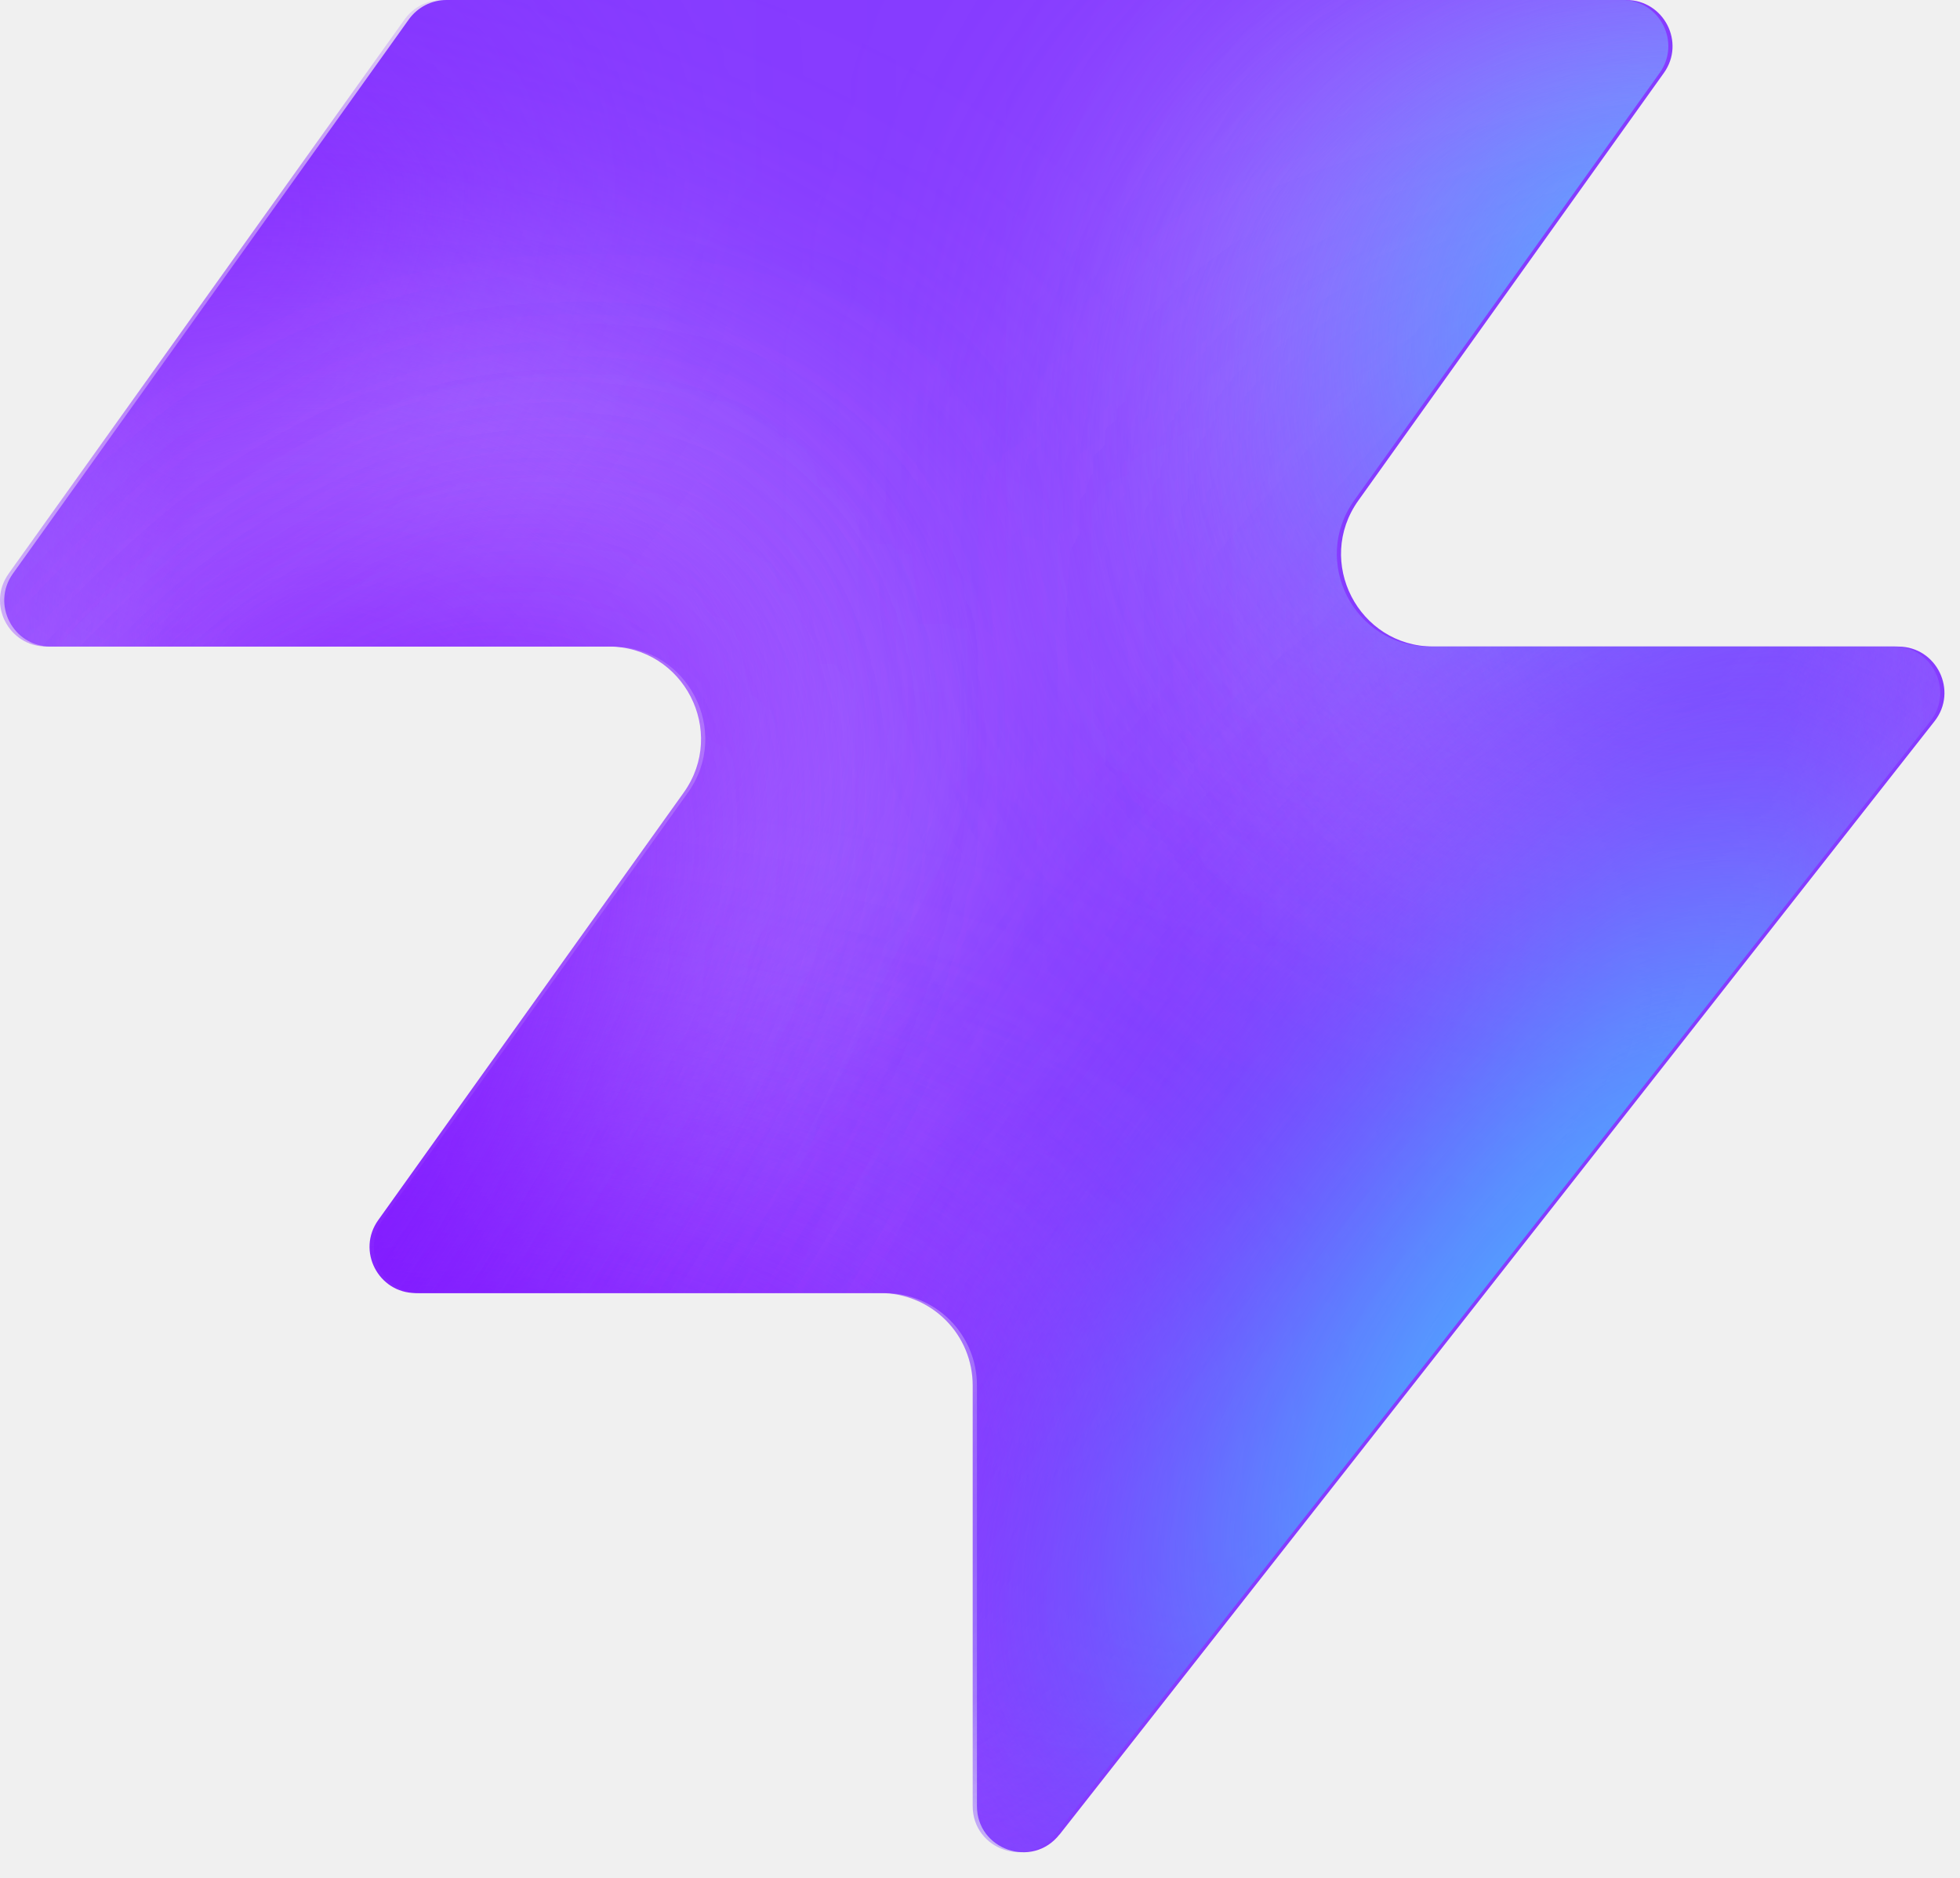
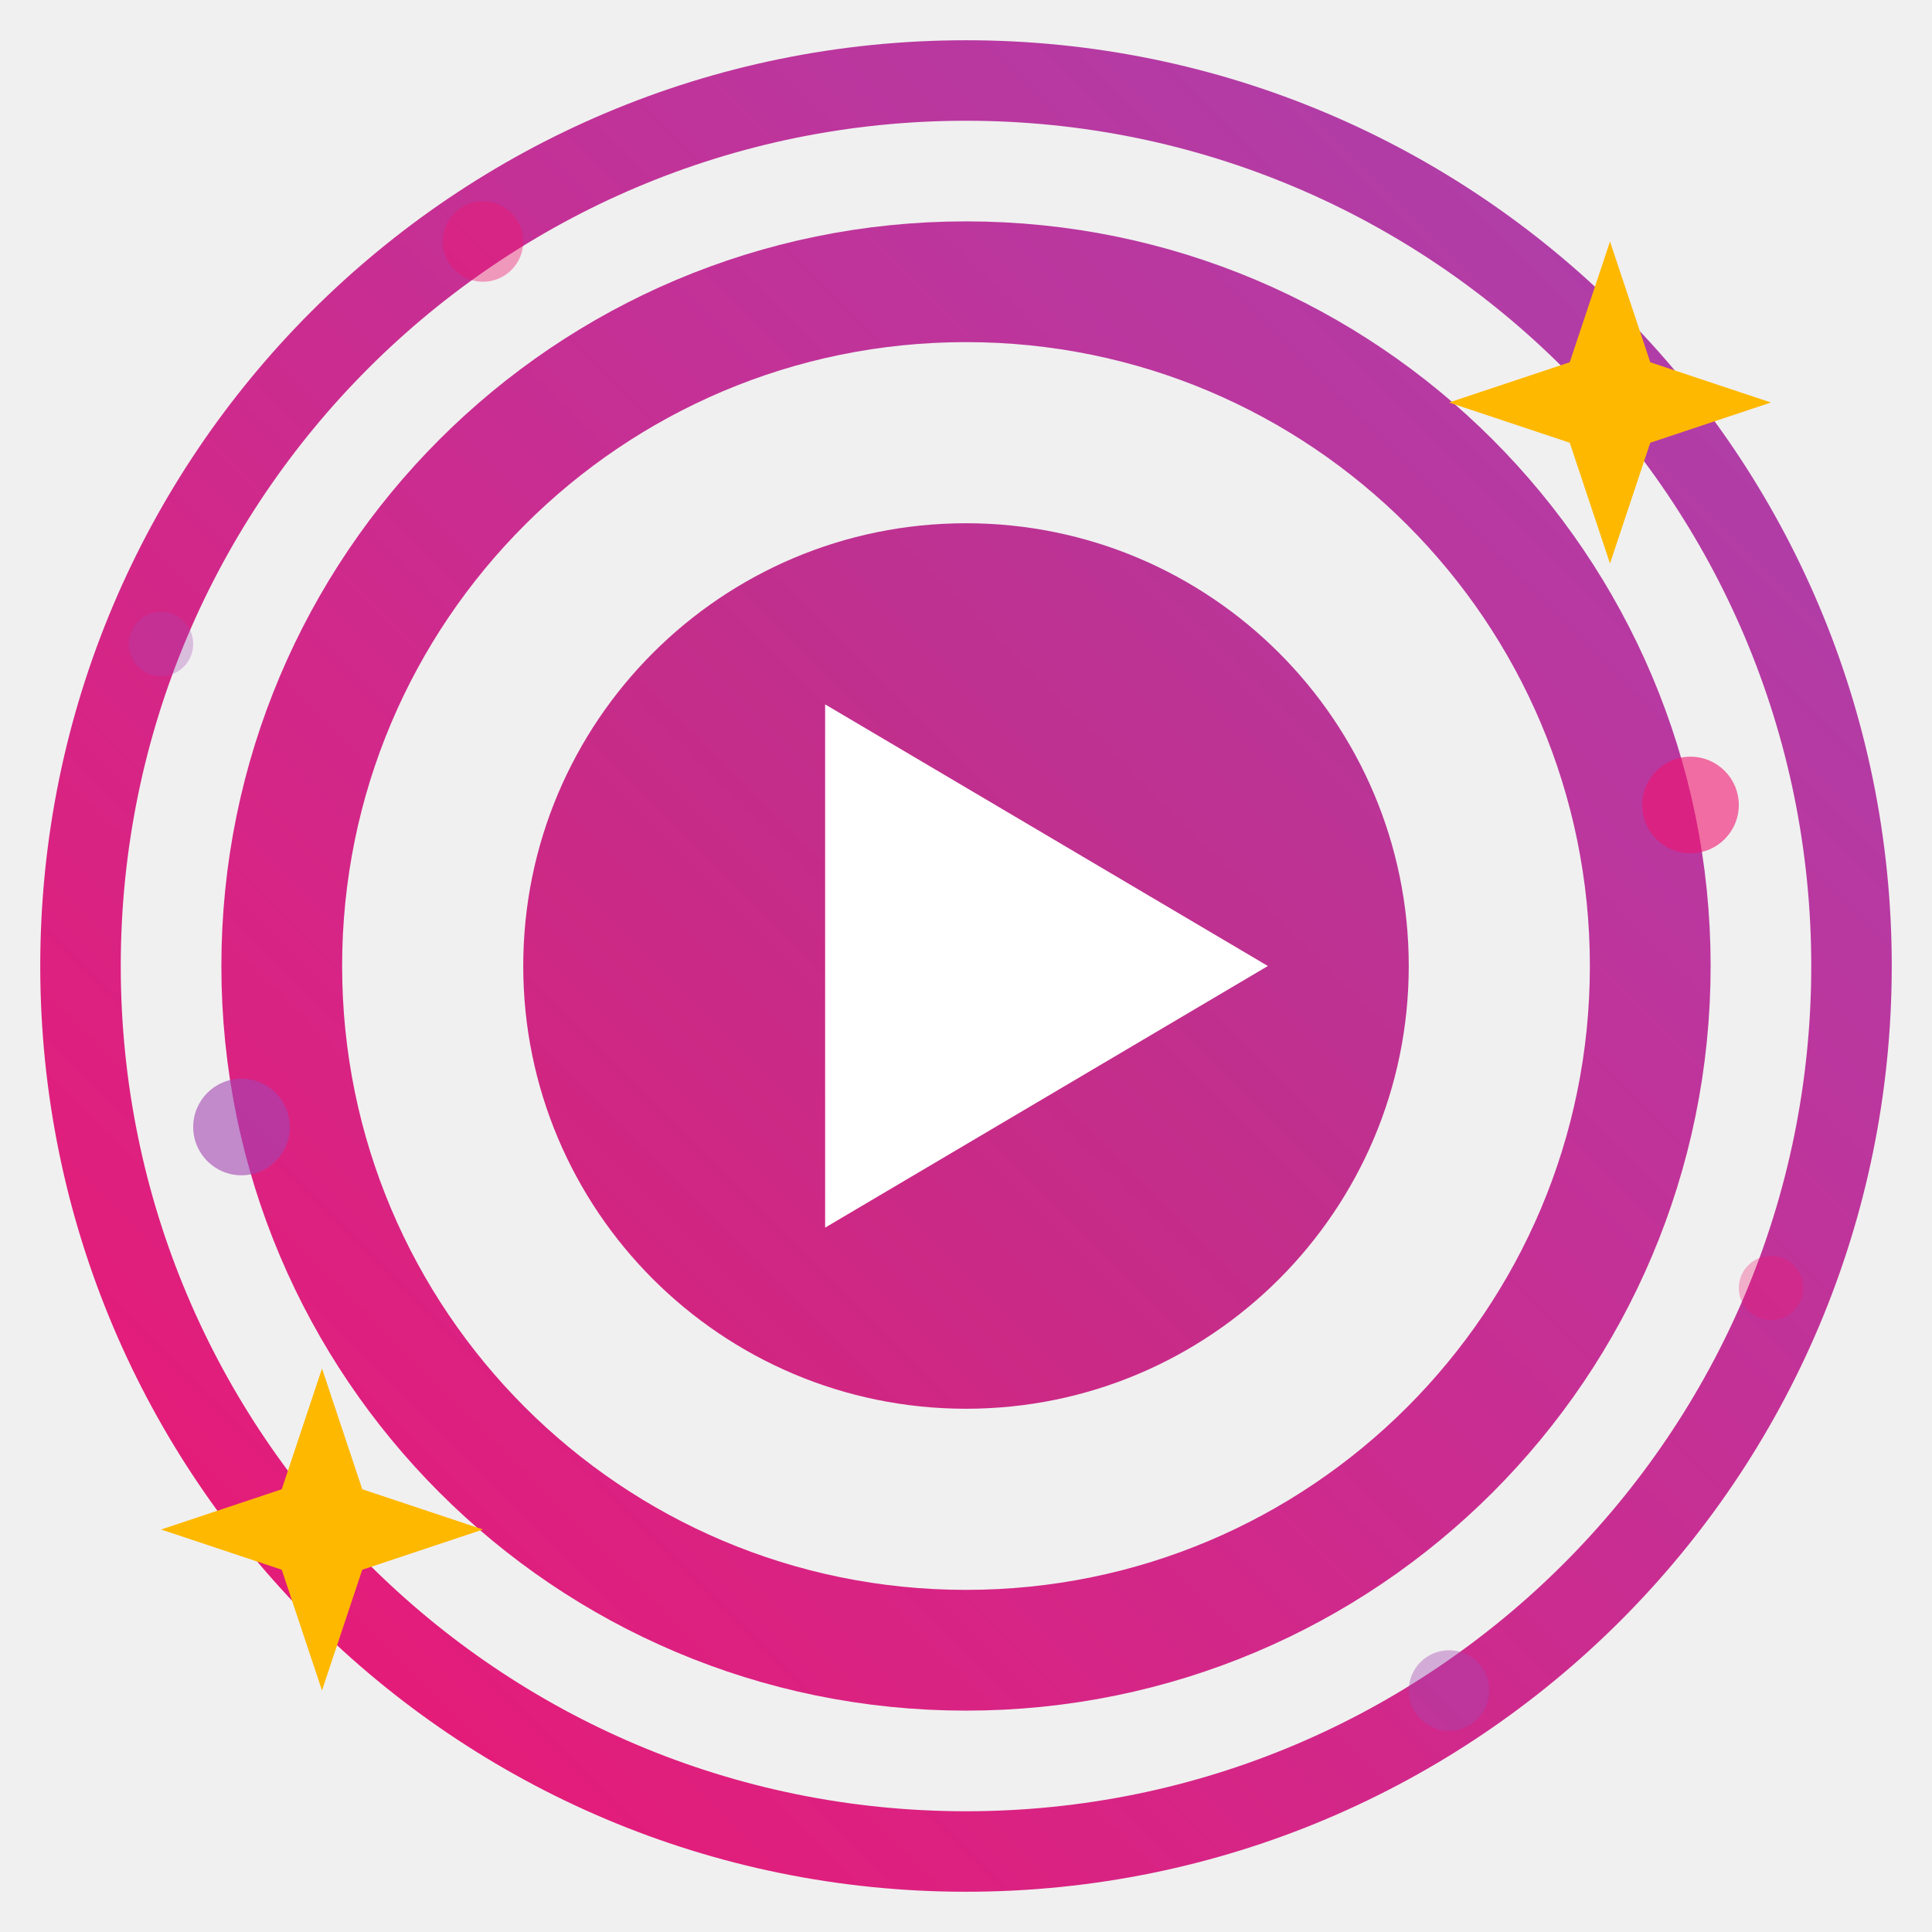
- <svg xmlns="http://www.w3.org/2000/svg" width="48" height="46" fill="none" viewBox="0 0 48 46">
-   <path fill="#863bff" d="M25.946 44.938c-.664.845-2.021.375-2.021-.698V33.937a2.26 2.26 0 0 0-2.262-2.262H10.287c-.92 0-1.456-1.04-.92-1.788l7.48-10.471c1.07-1.497 0-3.578-1.842-3.578H1.237c-.92 0-1.456-1.04-.92-1.788L10.013.474c.214-.297.556-.474.92-.474h28.894c.92 0 1.456 1.04.92 1.788l-7.48 10.471c-1.07 1.498 0 3.579 1.842 3.579h11.377c.943 0 1.473 1.088.89 1.83L25.947 44.94z" style="fill:#863bff;fill:color(display-p3 .525 .23 1);fill-opacity:1" />
-   <mask id="a" width="48" height="46" x="0" y="0" maskUnits="userSpaceOnUse" style="mask-type:alpha">
-     <path fill="#000" d="M25.842 44.938c-.664.844-2.021.375-2.021-.698V33.937a2.26 2.26 0 0 0-2.262-2.262H10.183c-.92 0-1.456-1.04-.92-1.788l7.48-10.471c1.07-1.498 0-3.579-1.842-3.579H1.133c-.92 0-1.456-1.04-.92-1.787L9.91.473c.214-.297.556-.474.92-.474h28.894c.92 0 1.456 1.04.92 1.788l-7.48 10.471c-1.07 1.498 0 3.578 1.842 3.578h11.377c.943 0 1.473 1.088.89 1.832L25.843 44.94z" style="fill:#000;fill-opacity:1" />
-   </mask>
-   <g mask="url(#a)">
-     <g filter="url(#b)">
-       <ellipse cx="5.508" cy="14.704" fill="#ede6ff" rx="5.508" ry="14.704" style="fill:#ede6ff;fill:color(display-p3 .927 .903 1);fill-opacity:1" transform="matrix(.00324 1 1 -.00324 -4.47 31.516)" />
-     </g>
-     <g filter="url(#c)">
-       <ellipse cx="10.399" cy="29.851" fill="#ede6ff" rx="10.399" ry="29.851" style="fill:#ede6ff;fill:color(display-p3 .927 .903 1);fill-opacity:1" transform="matrix(.00324 1 1 -.00324 -39.328 7.883)" />
-     </g>
-     <g filter="url(#d)">
-       <ellipse cx="5.508" cy="30.487" fill="#7e14ff" rx="5.508" ry="30.487" style="fill:#7e14ff;fill:color(display-p3 .492 .077 1);fill-opacity:1" transform="rotate(89.814 -25.913 -14.639)scale(1 -1)" />
-     </g>
-     <g filter="url(#e)">
-       <ellipse cx="5.508" cy="30.599" fill="#7e14ff" rx="5.508" ry="30.599" style="fill:#7e14ff;fill:color(display-p3 .492 .077 1);fill-opacity:1" transform="rotate(89.814 -32.644 -3.334)scale(1 -1)" />
-     </g>
-     <g filter="url(#f)">
-       <ellipse cx="5.508" cy="30.599" fill="#7e14ff" rx="5.508" ry="30.599" style="fill:#7e14ff;fill:color(display-p3 .492 .077 1);fill-opacity:1" transform="matrix(.00324 1 1 -.00324 -34.34 30.47)" />
-     </g>
-     <g filter="url(#g)">
-       <ellipse cx="14.072" cy="22.078" fill="#ede6ff" rx="14.072" ry="22.078" style="fill:#ede6ff;fill:color(display-p3 .927 .903 1);fill-opacity:1" transform="rotate(93.35 24.506 48.493)scale(-1 1)" />
-     </g>
-     <g filter="url(#h)">
-       <ellipse cx="3.47" cy="21.501" fill="#7e14ff" rx="3.47" ry="21.501" style="fill:#7e14ff;fill:color(display-p3 .492 .077 1);fill-opacity:1" transform="rotate(89.009 28.708 47.59)scale(-1 1)" />
-     </g>
-     <g filter="url(#i)">
-       <ellipse cx="3.47" cy="21.501" fill="#7e14ff" rx="3.47" ry="21.501" style="fill:#7e14ff;fill:color(display-p3 .492 .077 1);fill-opacity:1" transform="rotate(89.009 28.708 47.59)scale(-1 1)" />
-     </g>
-     <g filter="url(#j)">
-       <ellipse cx=".387" cy="8.972" fill="#7e14ff" rx="4.407" ry="29.108" style="fill:#7e14ff;fill:color(display-p3 .492 .077 1);fill-opacity:1" transform="rotate(39.51 .387 8.972)" />
-     </g>
-     <g filter="url(#k)">
-       <ellipse cx="47.523" cy="-6.092" fill="#7e14ff" rx="4.407" ry="29.108" style="fill:#7e14ff;fill:color(display-p3 .492 .077 1);fill-opacity:1" transform="rotate(37.892 47.523 -6.092)" />
-     </g>
-     <g filter="url(#l)">
-       <ellipse cx="41.412" cy="6.333" fill="#47bfff" rx="5.971" ry="9.665" style="fill:#47bfff;fill:color(display-p3 .28 .748 1);fill-opacity:1" transform="rotate(37.892 41.412 6.333)" />
-     </g>
-     <g filter="url(#m)">
-       <ellipse cx="-1.879" cy="38.332" fill="#7e14ff" rx="4.407" ry="29.108" style="fill:#7e14ff;fill:color(display-p3 .492 .077 1);fill-opacity:1" transform="rotate(37.892 -1.88 38.332)" />
-     </g>
-     <g filter="url(#n)">
-       <ellipse cx="-1.879" cy="38.332" fill="#7e14ff" rx="4.407" ry="29.108" style="fill:#7e14ff;fill:color(display-p3 .492 .077 1);fill-opacity:1" transform="rotate(37.892 -1.88 38.332)" />
-     </g>
-     <g filter="url(#o)">
-       <ellipse cx="35.651" cy="29.907" fill="#7e14ff" rx="4.407" ry="29.108" style="fill:#7e14ff;fill:color(display-p3 .492 .077 1);fill-opacity:1" transform="rotate(37.892 35.651 29.907)" />
-     </g>
-     <g filter="url(#p)">
-       <ellipse cx="38.418" cy="32.4" fill="#47bfff" rx="5.971" ry="15.297" style="fill:#47bfff;fill:color(display-p3 .28 .748 1);fill-opacity:1" transform="rotate(37.892 38.418 32.4)" />
-     </g>
-   </g>
+ <svg xmlns="http://www.w3.org/2000/svg" viewBox="0 0 48 48" fill="none">
  <defs>
-     <filter id="b" width="60.045" height="41.654" x="-19.77" y="16.149" color-interpolation-filters="sRGB" filterUnits="userSpaceOnUse">
-       <feFlood flood-opacity="0" result="BackgroundImageFix" />
-       <feBlend in="SourceGraphic" in2="BackgroundImageFix" result="shape" />
-       <feGaussianBlur result="effect1_foregroundBlur_2002_17158" stdDeviation="7.659" />
-     </filter>
-     <filter id="c" width="90.34" height="51.437" x="-54.613" y="-7.533" color-interpolation-filters="sRGB" filterUnits="userSpaceOnUse">
-       <feFlood flood-opacity="0" result="BackgroundImageFix" />
-       <feBlend in="SourceGraphic" in2="BackgroundImageFix" result="shape" />
-       <feGaussianBlur result="effect1_foregroundBlur_2002_17158" stdDeviation="7.659" />
-     </filter>
-     <filter id="d" width="79.355" height="29.4" x="-49.64" y="2.03" color-interpolation-filters="sRGB" filterUnits="userSpaceOnUse">
-       <feFlood flood-opacity="0" result="BackgroundImageFix" />
-       <feBlend in="SourceGraphic" in2="BackgroundImageFix" result="shape" />
-       <feGaussianBlur result="effect1_foregroundBlur_2002_17158" stdDeviation="4.596" />
-     </filter>
-     <filter id="e" width="79.579" height="29.4" x="-45.045" y="20.029" color-interpolation-filters="sRGB" filterUnits="userSpaceOnUse">
-       <feFlood flood-opacity="0" result="BackgroundImageFix" />
-       <feBlend in="SourceGraphic" in2="BackgroundImageFix" result="shape" />
-       <feGaussianBlur result="effect1_foregroundBlur_2002_17158" stdDeviation="4.596" />
-     </filter>
-     <filter id="f" width="79.579" height="29.4" x="-43.513" y="21.178" color-interpolation-filters="sRGB" filterUnits="userSpaceOnUse">
-       <feFlood flood-opacity="0" result="BackgroundImageFix" />
-       <feBlend in="SourceGraphic" in2="BackgroundImageFix" result="shape" />
-       <feGaussianBlur result="effect1_foregroundBlur_2002_17158" stdDeviation="4.596" />
-     </filter>
-     <filter id="g" width="74.749" height="58.852" x="15.756" y="-17.901" color-interpolation-filters="sRGB" filterUnits="userSpaceOnUse">
-       <feFlood flood-opacity="0" result="BackgroundImageFix" />
-       <feBlend in="SourceGraphic" in2="BackgroundImageFix" result="shape" />
-       <feGaussianBlur result="effect1_foregroundBlur_2002_17158" stdDeviation="7.659" />
-     </filter>
-     <filter id="h" width="61.377" height="25.362" x="23.548" y="2.284" color-interpolation-filters="sRGB" filterUnits="userSpaceOnUse">
-       <feFlood flood-opacity="0" result="BackgroundImageFix" />
-       <feBlend in="SourceGraphic" in2="BackgroundImageFix" result="shape" />
-       <feGaussianBlur result="effect1_foregroundBlur_2002_17158" stdDeviation="4.596" />
-     </filter>
-     <filter id="i" width="61.377" height="25.362" x="23.548" y="2.284" color-interpolation-filters="sRGB" filterUnits="userSpaceOnUse">
-       <feFlood flood-opacity="0" result="BackgroundImageFix" />
-       <feBlend in="SourceGraphic" in2="BackgroundImageFix" result="shape" />
-       <feGaussianBlur result="effect1_foregroundBlur_2002_17158" stdDeviation="4.596" />
-     </filter>
-     <filter id="j" width="56.045" height="63.649" x="-27.636" y="-22.853" color-interpolation-filters="sRGB" filterUnits="userSpaceOnUse">
-       <feFlood flood-opacity="0" result="BackgroundImageFix" />
-       <feBlend in="SourceGraphic" in2="BackgroundImageFix" result="shape" />
-       <feGaussianBlur result="effect1_foregroundBlur_2002_17158" stdDeviation="4.596" />
-     </filter>
-     <filter id="k" width="54.814" height="64.646" x="20.116" y="-38.415" color-interpolation-filters="sRGB" filterUnits="userSpaceOnUse">
-       <feFlood flood-opacity="0" result="BackgroundImageFix" />
-       <feBlend in="SourceGraphic" in2="BackgroundImageFix" result="shape" />
-       <feGaussianBlur result="effect1_foregroundBlur_2002_17158" stdDeviation="4.596" />
-     </filter>
-     <filter id="l" width="33.541" height="35.313" x="24.641" y="-11.323" color-interpolation-filters="sRGB" filterUnits="userSpaceOnUse">
-       <feFlood flood-opacity="0" result="BackgroundImageFix" />
-       <feBlend in="SourceGraphic" in2="BackgroundImageFix" result="shape" />
-       <feGaussianBlur result="effect1_foregroundBlur_2002_17158" stdDeviation="4.596" />
-     </filter>
-     <filter id="m" width="54.814" height="64.646" x="-29.286" y="6.009" color-interpolation-filters="sRGB" filterUnits="userSpaceOnUse">
-       <feFlood flood-opacity="0" result="BackgroundImageFix" />
-       <feBlend in="SourceGraphic" in2="BackgroundImageFix" result="shape" />
-       <feGaussianBlur result="effect1_foregroundBlur_2002_17158" stdDeviation="4.596" />
-     </filter>
-     <filter id="n" width="54.814" height="64.646" x="-29.286" y="6.009" color-interpolation-filters="sRGB" filterUnits="userSpaceOnUse">
-       <feFlood flood-opacity="0" result="BackgroundImageFix" />
-       <feBlend in="SourceGraphic" in2="BackgroundImageFix" result="shape" />
-       <feGaussianBlur result="effect1_foregroundBlur_2002_17158" stdDeviation="4.596" />
-     </filter>
-     <filter id="o" width="54.814" height="64.646" x="8.244" y="-2.416" color-interpolation-filters="sRGB" filterUnits="userSpaceOnUse">
-       <feFlood flood-opacity="0" result="BackgroundImageFix" />
-       <feBlend in="SourceGraphic" in2="BackgroundImageFix" result="shape" />
-       <feGaussianBlur result="effect1_foregroundBlur_2002_17158" stdDeviation="4.596" />
-     </filter>
-     <filter id="p" width="39.409" height="43.623" x="18.713" y="10.588" color-interpolation-filters="sRGB" filterUnits="userSpaceOnUse">
-       <feFlood flood-opacity="0" result="BackgroundImageFix" />
-       <feBlend in="SourceGraphic" in2="BackgroundImageFix" result="shape" />
-       <feGaussianBlur result="effect1_foregroundBlur_2002_17158" stdDeviation="4.596" />
-     </filter>
+     <linearGradient id="g" x1="0" y1="48" x2="48" y2="0" gradientUnits="userSpaceOnUse">
+       <stop offset="0%" stop-color="#F0146E" />
+       <stop offset="100%" stop-color="#A445B2" />
+     </linearGradient>
+     <linearGradient id="g2" x1="0" y1="48" x2="48" y2="0" gradientUnits="userSpaceOnUse">
+       <stop offset="0%" stop-color="#F0146E" />
+       <stop offset="50%" stop-color="#C42D8A" />
+       <stop offset="100%" stop-color="#A445B2" />
+     </linearGradient>
  </defs>
+   <circle cx="24" cy="24" r="22" stroke="url(#g)" stroke-width="2" fill="none" />
+   <circle cx="24" cy="24" r="17" stroke="url(#g)" stroke-width="3" fill="none" />
+   <circle cx="24" cy="24" r="11" fill="url(#g2)" />
+   <polygon points="20.5,17.5 20.5,30.5 31.5,24" fill="white" />
+   <path d="M40,6 L41,9 L44,10 L41,11 L40,14 L39,11 L36,10 L39,9 Z" fill="#FFB800" />
+   <path d="M8,34 L9,37 L12,38 L9,39 L8,42 L7,39 L4,38 L7,37 Z" fill="#FFB800" />
+   <circle cx="42" cy="20" r="1.2" fill="#F0146E" opacity="0.6" />
+   <circle cx="6" cy="28" r="1.2" fill="#A445B2" opacity="0.6" />
+   <circle cx="36" cy="42" r="1" fill="#A445B2" opacity="0.4" />
+   <circle cx="12" cy="6" r="1" fill="#F0146E" opacity="0.4" />
+   <circle cx="44" cy="32" r="0.8" fill="#F0146E" opacity="0.3" />
+   <circle cx="4" cy="16" r="0.8" fill="#A445B2" opacity="0.3" />
</svg>
